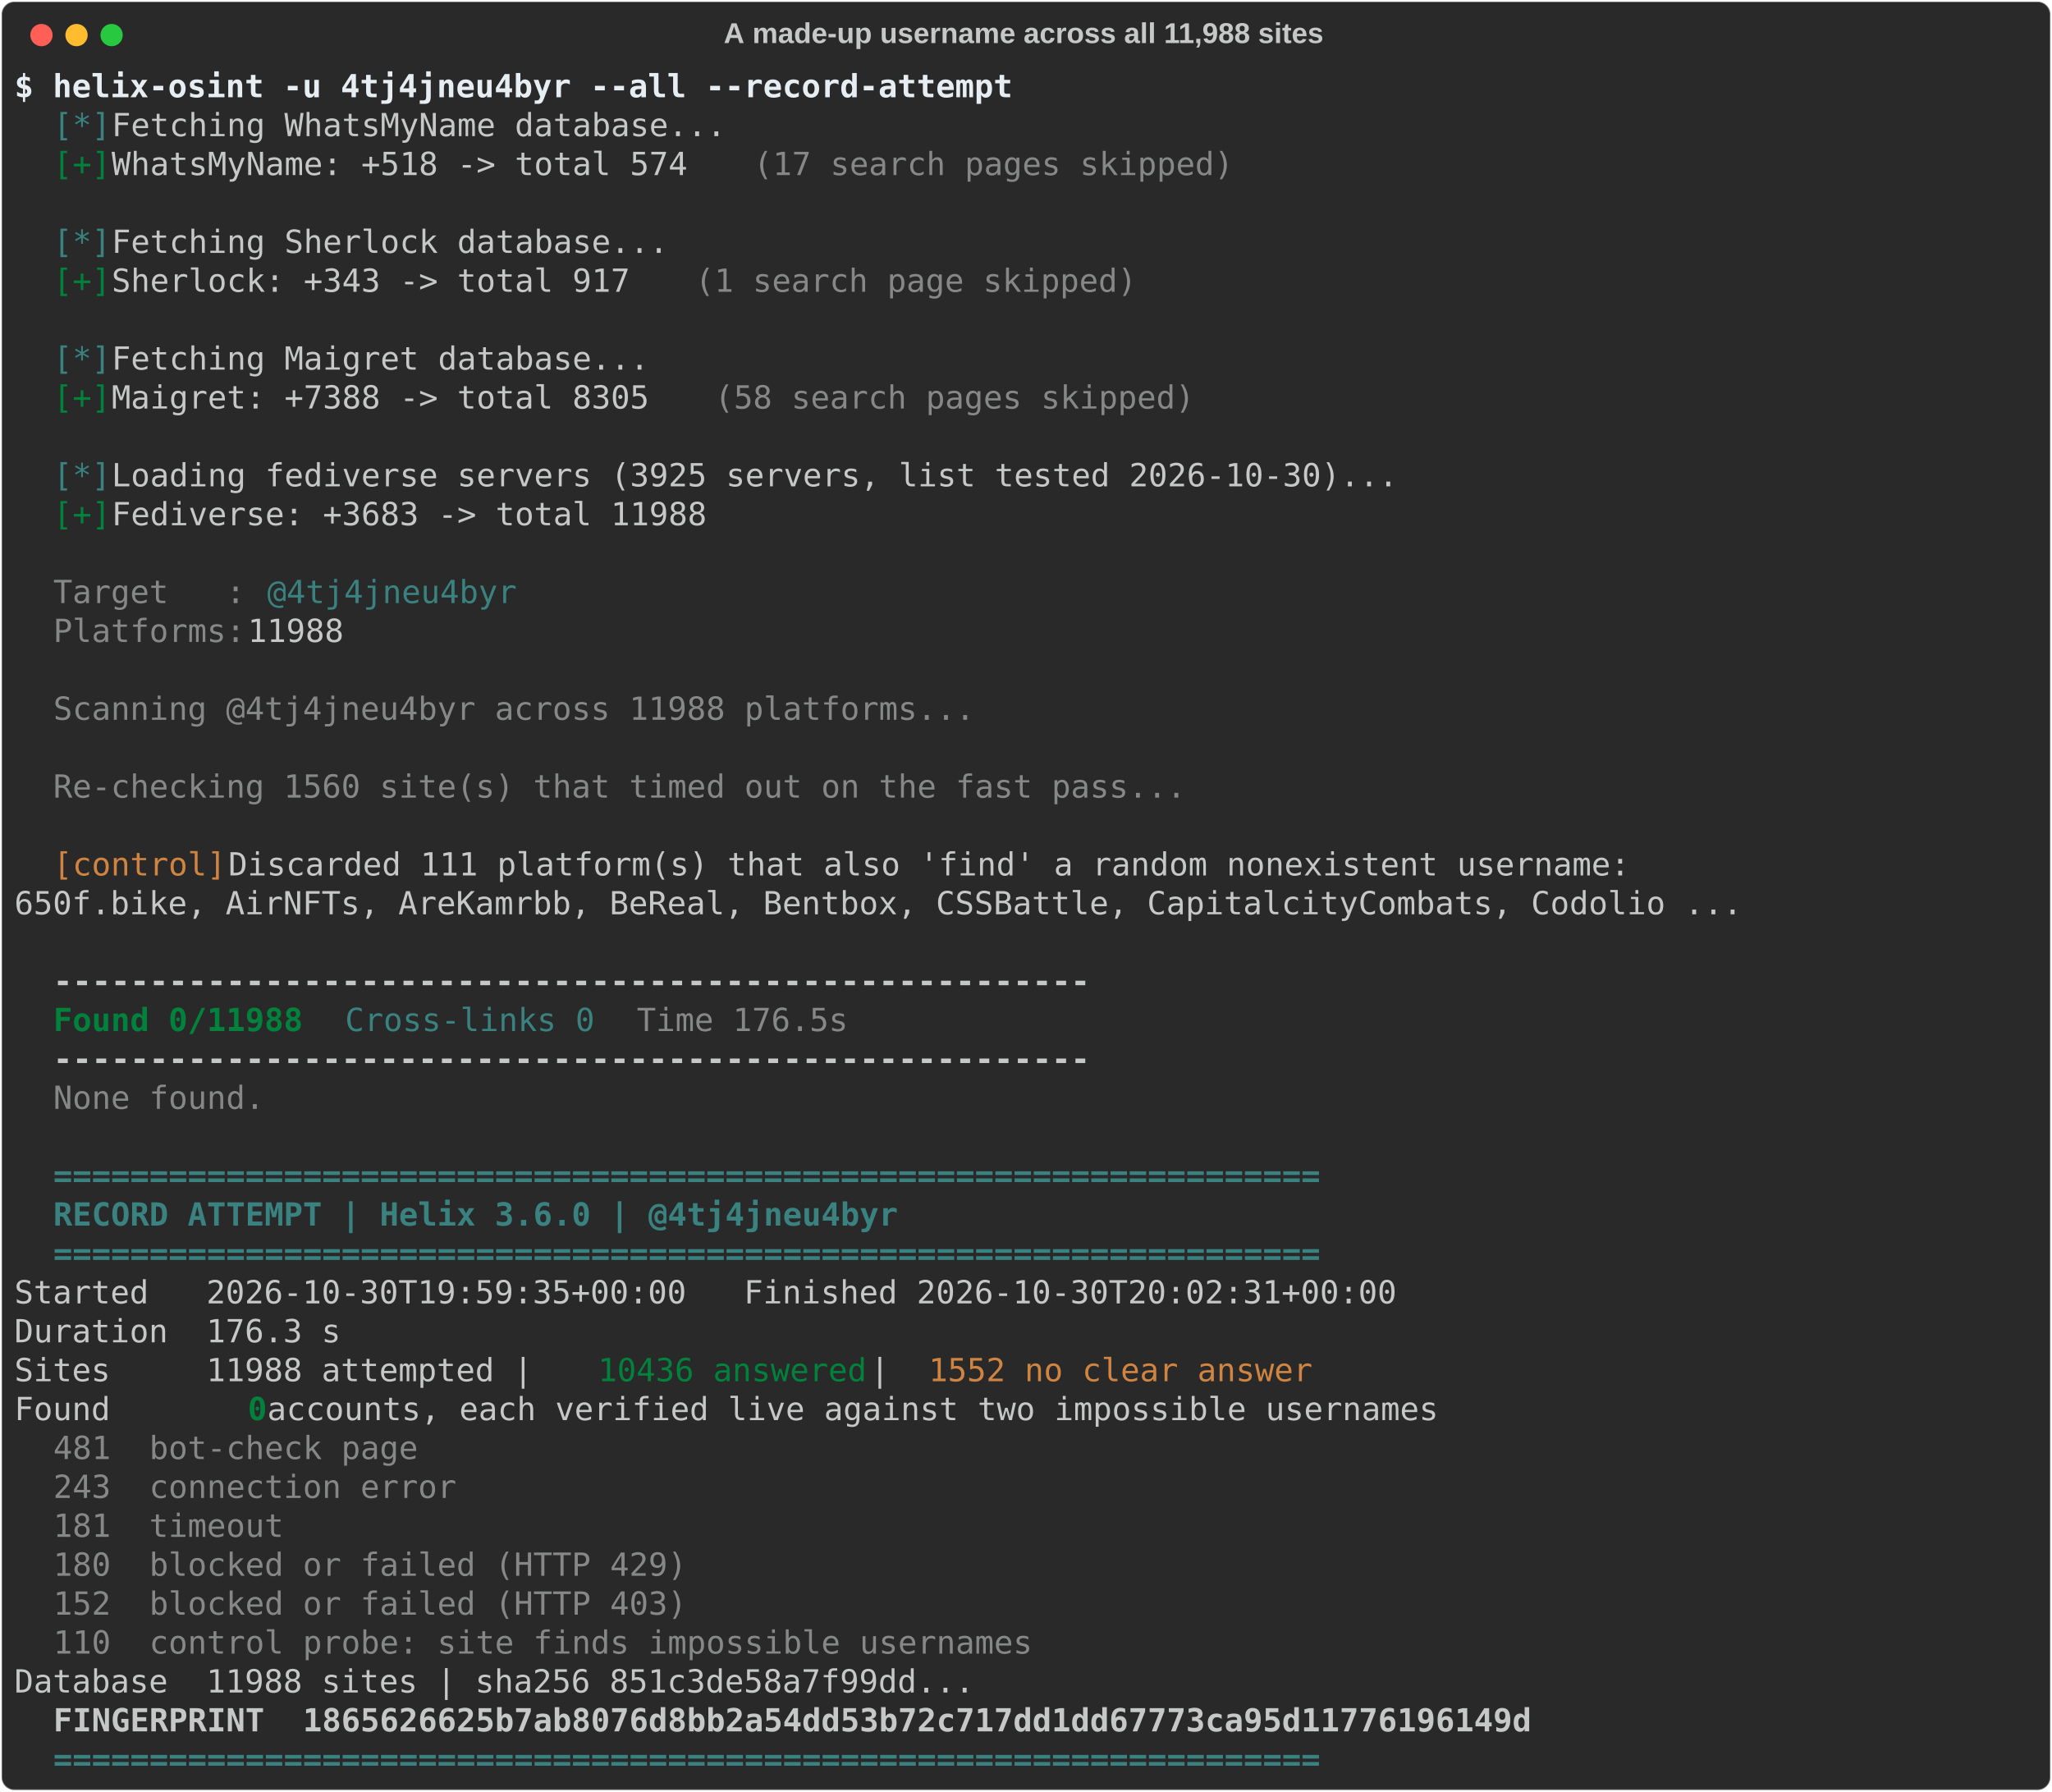
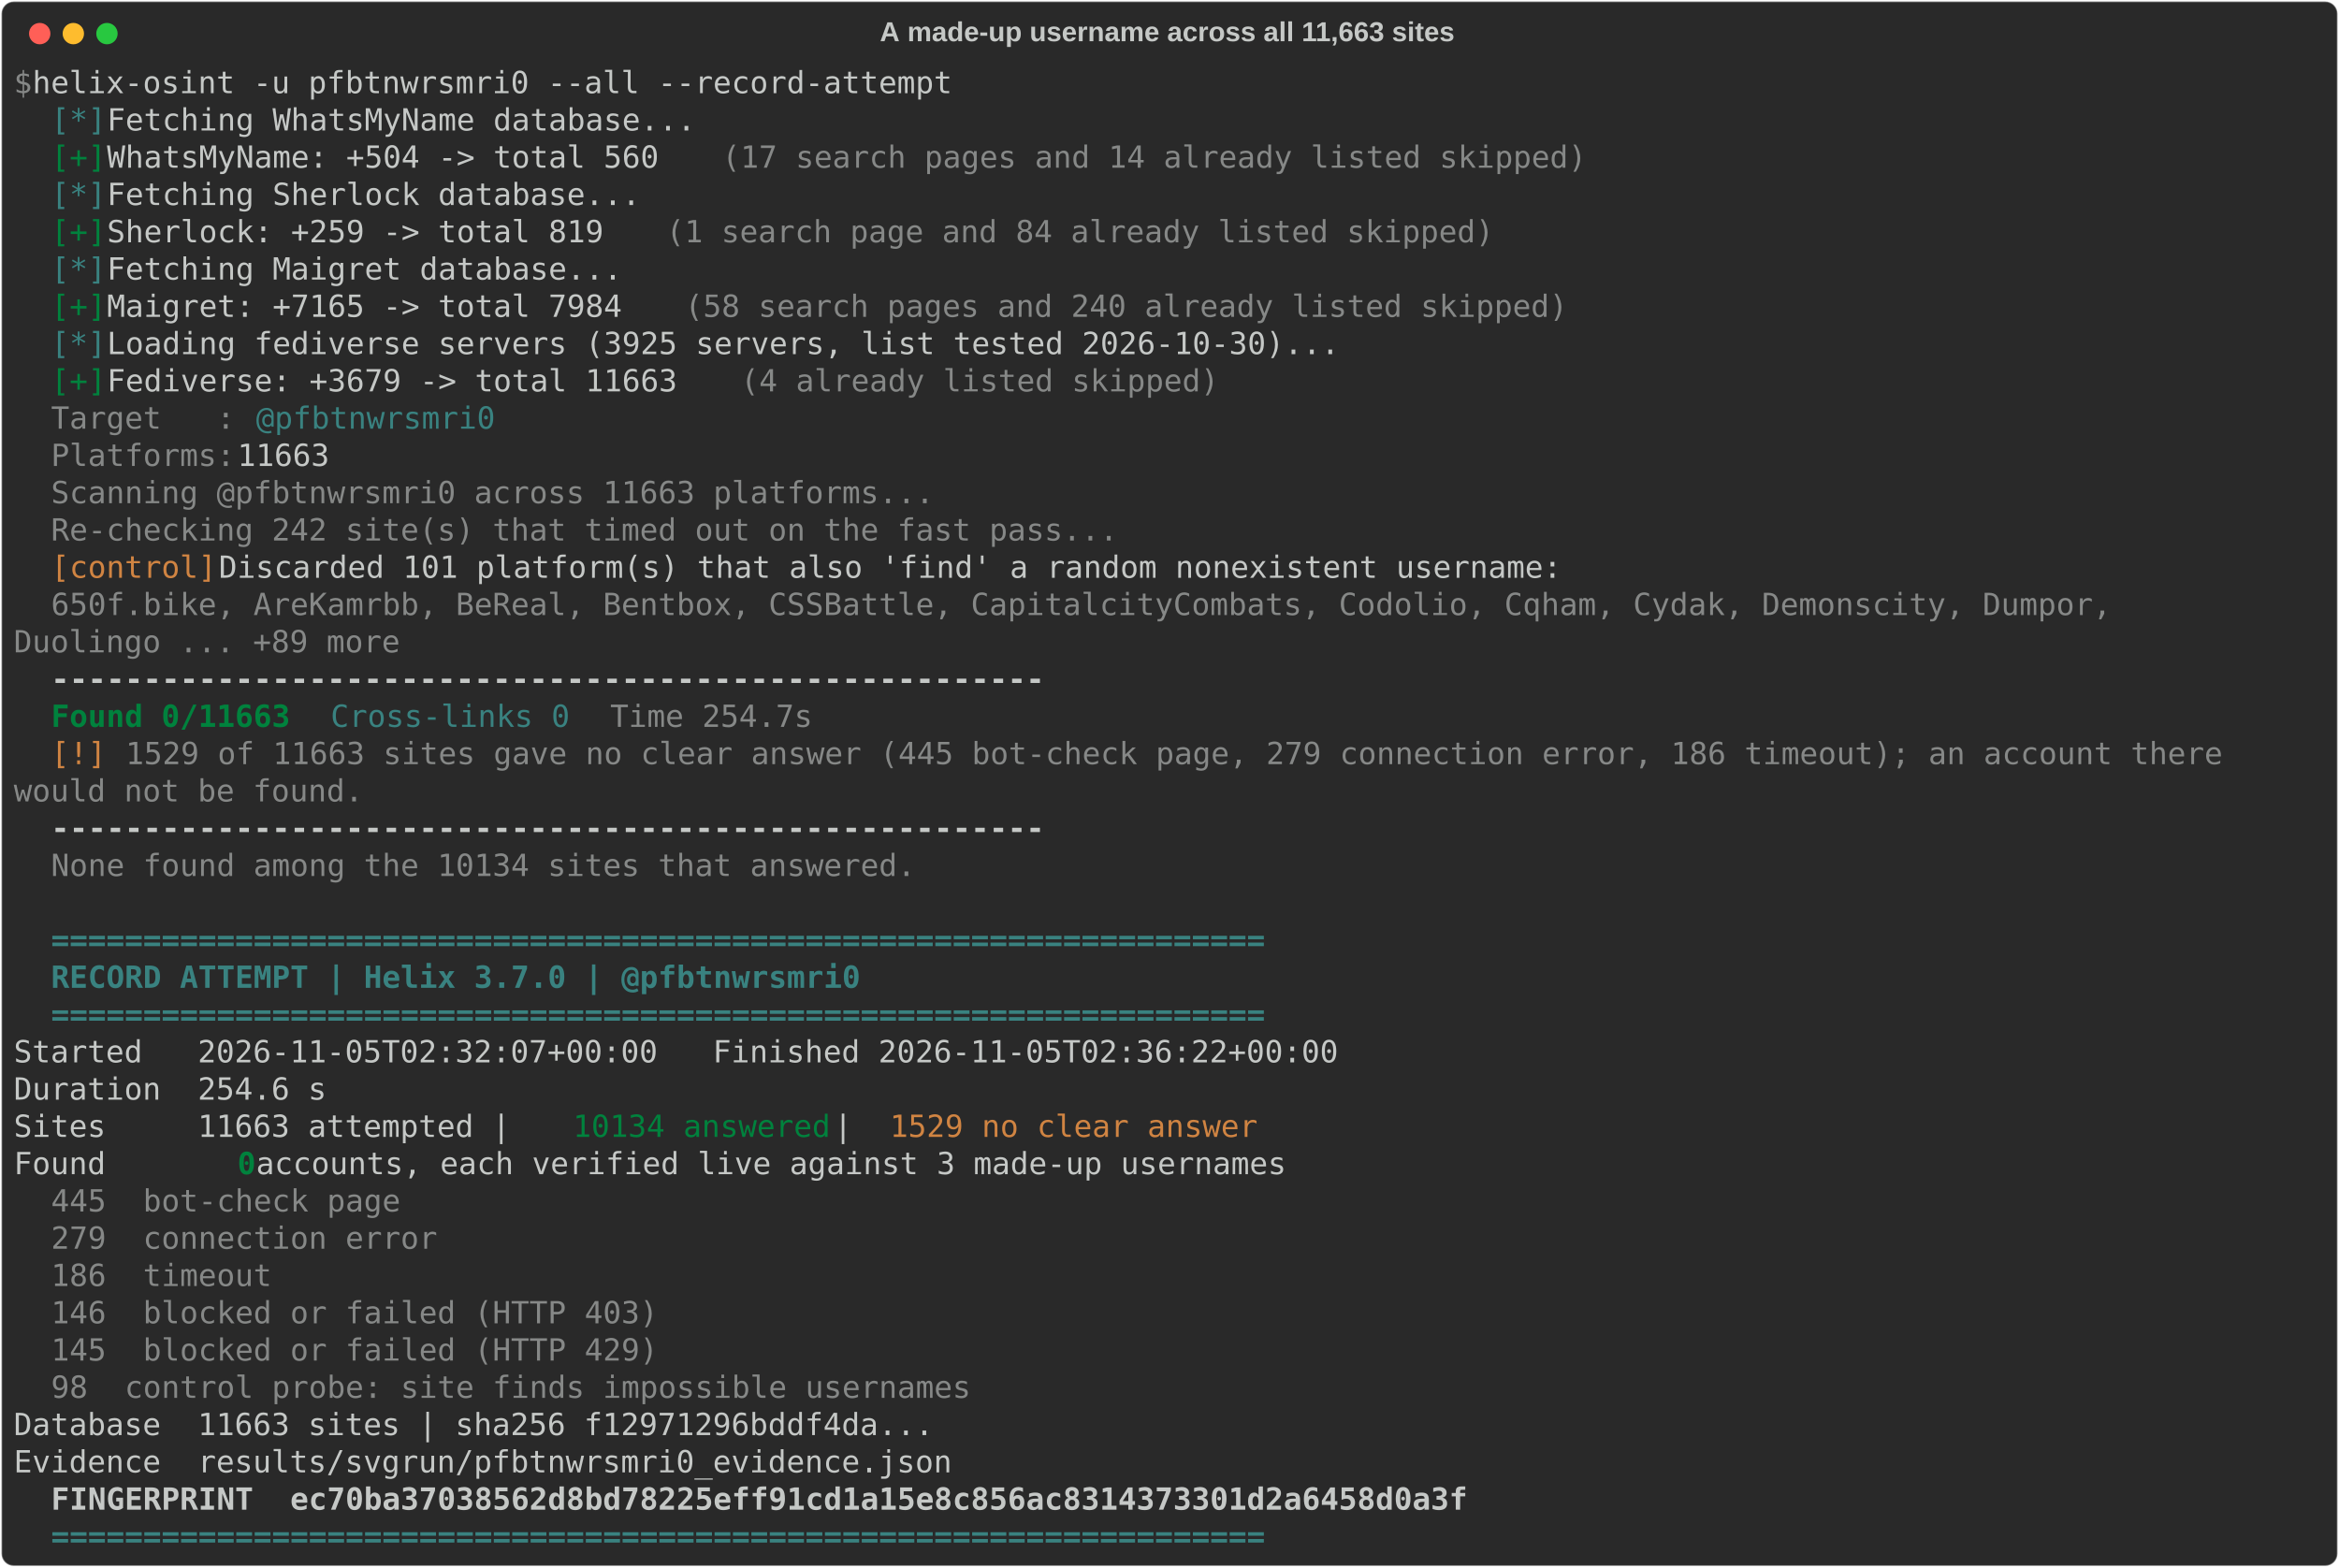
- <svg xmlns="http://www.w3.org/2000/svg" class="rich-terminal" viewBox="0 0 1287 1123.6">
+ <svg xmlns="http://www.w3.org/2000/svg" class="rich-terminal" viewBox="0 0 1531 1026.0">
  <style>

    @font-face {
        font-family: "Fira Code";
        src: local("FiraCode-Regular"),
                url("https://cdnjs.cloudflare.com/ajax/libs/firacode/6.2.0/woff2/FiraCode-Regular.woff2") format("woff2"),
                url("https://cdnjs.cloudflare.com/ajax/libs/firacode/6.2.0/woff/FiraCode-Regular.woff") format("woff");
        font-style: normal;
        font-weight: 400;
    }
    @font-face {
        font-family: "Fira Code";
        src: local("FiraCode-Bold"),
                url("https://cdnjs.cloudflare.com/ajax/libs/firacode/6.2.0/woff2/FiraCode-Bold.woff2") format("woff2"),
                url("https://cdnjs.cloudflare.com/ajax/libs/firacode/6.2.0/woff/FiraCode-Bold.woff") format("woff");
        font-style: bold;
        font-weight: 700;
    }

-     .terminal-402897961-matrix {
+     .terminal-1927957188-matrix {
        font-family: Fira Code, monospace;
        font-size: 20px;
        line-height: 24.4px;
        font-variant-east-asian: full-width;
    }

-     .terminal-402897961-title {
+     .terminal-1927957188-title {
        font-size: 18px;
        font-weight: bold;
        font-family: arial;
    }

-     .terminal-402897961-r1 { fill: #e6edf3;font-weight: bold }
- .terminal-402897961-r2 { fill: #c5c8c6 }
- .terminal-402897961-r3 { fill: #398280 }
- .terminal-402897961-r4 { fill: #00823d }
- .terminal-402897961-r5 { fill: #868887 }
- .terminal-402897961-r6 { fill: #d08442 }
- .terminal-402897961-r7 { fill: #c5c8c6;font-weight: bold }
- .terminal-402897961-r8 { fill: #00823d;font-weight: bold }
- .terminal-402897961-r9 { fill: #398280;font-weight: bold }
+     .terminal-1927957188-r1 { fill: #868887 }
+ .terminal-1927957188-r2 { fill: #c5c8c6 }
+ .terminal-1927957188-r3 { fill: #398280 }
+ .terminal-1927957188-r4 { fill: #00823d }
+ .terminal-1927957188-r5 { fill: #d08442 }
+ .terminal-1927957188-r6 { fill: #c5c8c6;font-weight: bold }
+ .terminal-1927957188-r7 { fill: #00823d;font-weight: bold }
+ .terminal-1927957188-r8 { fill: #398280;font-weight: bold }
    </style>
  <defs>
-     <clipPath id="terminal-402897961-clip-terminal">
-       <rect x="0" y="0" width="1267.8" height="1072.6" />
-     </clipPath>
-     <clipPath id="terminal-402897961-line-0">
-       <rect x="0" y="1.5" width="1268.8" height="24.65" />
-     </clipPath>
-     <clipPath id="terminal-402897961-line-1">
-       <rect x="0" y="25.9" width="1268.8" height="24.65" />
-     </clipPath>
-     <clipPath id="terminal-402897961-line-2">
-       <rect x="0" y="50.3" width="1268.8" height="24.65" />
-     </clipPath>
-     <clipPath id="terminal-402897961-line-3">
-       <rect x="0" y="74.7" width="1268.8" height="24.65" />
-     </clipPath>
-     <clipPath id="terminal-402897961-line-4">
-       <rect x="0" y="99.1" width="1268.8" height="24.65" />
-     </clipPath>
-     <clipPath id="terminal-402897961-line-5">
-       <rect x="0" y="123.5" width="1268.8" height="24.65" />
-     </clipPath>
-     <clipPath id="terminal-402897961-line-6">
-       <rect x="0" y="147.9" width="1268.8" height="24.65" />
-     </clipPath>
-     <clipPath id="terminal-402897961-line-7">
-       <rect x="0" y="172.3" width="1268.8" height="24.65" />
-     </clipPath>
-     <clipPath id="terminal-402897961-line-8">
-       <rect x="0" y="196.7" width="1268.8" height="24.65" />
-     </clipPath>
-     <clipPath id="terminal-402897961-line-9">
-       <rect x="0" y="221.1" width="1268.8" height="24.65" />
-     </clipPath>
-     <clipPath id="terminal-402897961-line-10">
-       <rect x="0" y="245.5" width="1268.8" height="24.65" />
-     </clipPath>
-     <clipPath id="terminal-402897961-line-11">
-       <rect x="0" y="269.9" width="1268.8" height="24.65" />
-     </clipPath>
-     <clipPath id="terminal-402897961-line-12">
-       <rect x="0" y="294.3" width="1268.8" height="24.65" />
-     </clipPath>
-     <clipPath id="terminal-402897961-line-13">
-       <rect x="0" y="318.7" width="1268.8" height="24.65" />
-     </clipPath>
-     <clipPath id="terminal-402897961-line-14">
-       <rect x="0" y="343.1" width="1268.8" height="24.65" />
-     </clipPath>
-     <clipPath id="terminal-402897961-line-15">
-       <rect x="0" y="367.5" width="1268.8" height="24.65" />
-     </clipPath>
-     <clipPath id="terminal-402897961-line-16">
-       <rect x="0" y="391.9" width="1268.8" height="24.65" />
-     </clipPath>
-     <clipPath id="terminal-402897961-line-17">
-       <rect x="0" y="416.3" width="1268.8" height="24.65" />
-     </clipPath>
-     <clipPath id="terminal-402897961-line-18">
-       <rect x="0" y="440.7" width="1268.8" height="24.65" />
-     </clipPath>
-     <clipPath id="terminal-402897961-line-19">
-       <rect x="0" y="465.1" width="1268.8" height="24.65" />
-     </clipPath>
-     <clipPath id="terminal-402897961-line-20">
-       <rect x="0" y="489.5" width="1268.8" height="24.65" />
-     </clipPath>
-     <clipPath id="terminal-402897961-line-21">
-       <rect x="0" y="513.9" width="1268.8" height="24.65" />
-     </clipPath>
-     <clipPath id="terminal-402897961-line-22">
-       <rect x="0" y="538.3" width="1268.8" height="24.65" />
-     </clipPath>
-     <clipPath id="terminal-402897961-line-23">
-       <rect x="0" y="562.7" width="1268.8" height="24.65" />
-     </clipPath>
-     <clipPath id="terminal-402897961-line-24">
-       <rect x="0" y="587.1" width="1268.8" height="24.65" />
-     </clipPath>
-     <clipPath id="terminal-402897961-line-25">
-       <rect x="0" y="611.5" width="1268.8" height="24.65" />
-     </clipPath>
-     <clipPath id="terminal-402897961-line-26">
-       <rect x="0" y="635.9" width="1268.8" height="24.65" />
-     </clipPath>
-     <clipPath id="terminal-402897961-line-27">
-       <rect x="0" y="660.3" width="1268.8" height="24.65" />
-     </clipPath>
-     <clipPath id="terminal-402897961-line-28">
-       <rect x="0" y="684.7" width="1268.8" height="24.65" />
-     </clipPath>
-     <clipPath id="terminal-402897961-line-29">
-       <rect x="0" y="709.1" width="1268.8" height="24.65" />
-     </clipPath>
-     <clipPath id="terminal-402897961-line-30">
-       <rect x="0" y="733.5" width="1268.8" height="24.65" />
-     </clipPath>
-     <clipPath id="terminal-402897961-line-31">
-       <rect x="0" y="757.9" width="1268.8" height="24.65" />
-     </clipPath>
-     <clipPath id="terminal-402897961-line-32">
-       <rect x="0" y="782.3" width="1268.8" height="24.65" />
-     </clipPath>
-     <clipPath id="terminal-402897961-line-33">
-       <rect x="0" y="806.7" width="1268.8" height="24.65" />
-     </clipPath>
-     <clipPath id="terminal-402897961-line-34">
-       <rect x="0" y="831.1" width="1268.8" height="24.65" />
-     </clipPath>
-     <clipPath id="terminal-402897961-line-35">
-       <rect x="0" y="855.5" width="1268.8" height="24.65" />
-     </clipPath>
-     <clipPath id="terminal-402897961-line-36">
-       <rect x="0" y="879.9" width="1268.8" height="24.65" />
-     </clipPath>
-     <clipPath id="terminal-402897961-line-37">
-       <rect x="0" y="904.3" width="1268.8" height="24.65" />
-     </clipPath>
-     <clipPath id="terminal-402897961-line-38">
-       <rect x="0" y="928.7" width="1268.8" height="24.65" />
-     </clipPath>
-     <clipPath id="terminal-402897961-line-39">
-       <rect x="0" y="953.1" width="1268.8" height="24.65" />
-     </clipPath>
-     <clipPath id="terminal-402897961-line-40">
-       <rect x="0" y="977.5" width="1268.8" height="24.65" />
-     </clipPath>
-     <clipPath id="terminal-402897961-line-41">
-       <rect x="0" y="1001.9" width="1268.8" height="24.65" />
-     </clipPath>
-     <clipPath id="terminal-402897961-line-42">
-       <rect x="0" y="1026.3" width="1268.8" height="24.65" />
+     <clipPath id="terminal-1927957188-clip-terminal">
+       <rect x="0" y="0" width="1511.8" height="975.0" />
+     </clipPath>
+     <clipPath id="terminal-1927957188-line-0">
+       <rect x="0" y="1.5" width="1512.8" height="24.65" />
+     </clipPath>
+     <clipPath id="terminal-1927957188-line-1">
+       <rect x="0" y="25.9" width="1512.8" height="24.65" />
+     </clipPath>
+     <clipPath id="terminal-1927957188-line-2">
+       <rect x="0" y="50.3" width="1512.8" height="24.65" />
+     </clipPath>
+     <clipPath id="terminal-1927957188-line-3">
+       <rect x="0" y="74.7" width="1512.8" height="24.65" />
+     </clipPath>
+     <clipPath id="terminal-1927957188-line-4">
+       <rect x="0" y="99.1" width="1512.8" height="24.65" />
+     </clipPath>
+     <clipPath id="terminal-1927957188-line-5">
+       <rect x="0" y="123.5" width="1512.8" height="24.65" />
+     </clipPath>
+     <clipPath id="terminal-1927957188-line-6">
+       <rect x="0" y="147.9" width="1512.8" height="24.65" />
+     </clipPath>
+     <clipPath id="terminal-1927957188-line-7">
+       <rect x="0" y="172.3" width="1512.8" height="24.65" />
+     </clipPath>
+     <clipPath id="terminal-1927957188-line-8">
+       <rect x="0" y="196.7" width="1512.8" height="24.65" />
+     </clipPath>
+     <clipPath id="terminal-1927957188-line-9">
+       <rect x="0" y="221.1" width="1512.8" height="24.65" />
+     </clipPath>
+     <clipPath id="terminal-1927957188-line-10">
+       <rect x="0" y="245.5" width="1512.8" height="24.65" />
+     </clipPath>
+     <clipPath id="terminal-1927957188-line-11">
+       <rect x="0" y="269.9" width="1512.8" height="24.65" />
+     </clipPath>
+     <clipPath id="terminal-1927957188-line-12">
+       <rect x="0" y="294.3" width="1512.8" height="24.65" />
+     </clipPath>
+     <clipPath id="terminal-1927957188-line-13">
+       <rect x="0" y="318.7" width="1512.8" height="24.65" />
+     </clipPath>
+     <clipPath id="terminal-1927957188-line-14">
+       <rect x="0" y="343.1" width="1512.8" height="24.65" />
+     </clipPath>
+     <clipPath id="terminal-1927957188-line-15">
+       <rect x="0" y="367.5" width="1512.8" height="24.65" />
+     </clipPath>
+     <clipPath id="terminal-1927957188-line-16">
+       <rect x="0" y="391.9" width="1512.8" height="24.65" />
+     </clipPath>
+     <clipPath id="terminal-1927957188-line-17">
+       <rect x="0" y="416.3" width="1512.8" height="24.65" />
+     </clipPath>
+     <clipPath id="terminal-1927957188-line-18">
+       <rect x="0" y="440.7" width="1512.8" height="24.65" />
+     </clipPath>
+     <clipPath id="terminal-1927957188-line-19">
+       <rect x="0" y="465.1" width="1512.8" height="24.65" />
+     </clipPath>
+     <clipPath id="terminal-1927957188-line-20">
+       <rect x="0" y="489.5" width="1512.8" height="24.65" />
+     </clipPath>
+     <clipPath id="terminal-1927957188-line-21">
+       <rect x="0" y="513.9" width="1512.8" height="24.65" />
+     </clipPath>
+     <clipPath id="terminal-1927957188-line-22">
+       <rect x="0" y="538.3" width="1512.8" height="24.65" />
+     </clipPath>
+     <clipPath id="terminal-1927957188-line-23">
+       <rect x="0" y="562.7" width="1512.8" height="24.65" />
+     </clipPath>
+     <clipPath id="terminal-1927957188-line-24">
+       <rect x="0" y="587.1" width="1512.8" height="24.65" />
+     </clipPath>
+     <clipPath id="terminal-1927957188-line-25">
+       <rect x="0" y="611.5" width="1512.8" height="24.65" />
+     </clipPath>
+     <clipPath id="terminal-1927957188-line-26">
+       <rect x="0" y="635.9" width="1512.8" height="24.65" />
+     </clipPath>
+     <clipPath id="terminal-1927957188-line-27">
+       <rect x="0" y="660.3" width="1512.8" height="24.65" />
+     </clipPath>
+     <clipPath id="terminal-1927957188-line-28">
+       <rect x="0" y="684.7" width="1512.8" height="24.65" />
+     </clipPath>
+     <clipPath id="terminal-1927957188-line-29">
+       <rect x="0" y="709.1" width="1512.8" height="24.65" />
+     </clipPath>
+     <clipPath id="terminal-1927957188-line-30">
+       <rect x="0" y="733.5" width="1512.8" height="24.65" />
+     </clipPath>
+     <clipPath id="terminal-1927957188-line-31">
+       <rect x="0" y="757.9" width="1512.8" height="24.65" />
+     </clipPath>
+     <clipPath id="terminal-1927957188-line-32">
+       <rect x="0" y="782.3" width="1512.8" height="24.65" />
+     </clipPath>
+     <clipPath id="terminal-1927957188-line-33">
+       <rect x="0" y="806.7" width="1512.8" height="24.65" />
+     </clipPath>
+     <clipPath id="terminal-1927957188-line-34">
+       <rect x="0" y="831.1" width="1512.8" height="24.65" />
+     </clipPath>
+     <clipPath id="terminal-1927957188-line-35">
+       <rect x="0" y="855.5" width="1512.8" height="24.65" />
+     </clipPath>
+     <clipPath id="terminal-1927957188-line-36">
+       <rect x="0" y="879.9" width="1512.8" height="24.65" />
+     </clipPath>
+     <clipPath id="terminal-1927957188-line-37">
+       <rect x="0" y="904.3" width="1512.8" height="24.65" />
+     </clipPath>
+     <clipPath id="terminal-1927957188-line-38">
+       <rect x="0" y="928.7" width="1512.8" height="24.65" />
    </clipPath>
  </defs>
-   <rect fill="#292929" stroke="rgba(255,255,255,0.35)" stroke-width="1" x="1" y="1" width="1285" height="1121.6" rx="8" />
-   <text class="terminal-402897961-title" fill="#c5c8c6" text-anchor="middle" x="642" y="27">A made-up username across all 11,988 sites</text>
+   <rect fill="#292929" stroke="rgba(255,255,255,0.35)" stroke-width="1" x="1" y="1" width="1529" height="1024" rx="8" />
+   <text class="terminal-1927957188-title" fill="#c5c8c6" text-anchor="middle" x="764" y="27">A made-up username across all 11,663 sites</text>
  <g transform="translate(26,22)">
    <circle cx="0" cy="0" r="7" fill="#ff5f57" />
    <circle cx="22" cy="0" r="7" fill="#febc2e" />
    <circle cx="44" cy="0" r="7" fill="#28c840" />
  </g>
-   <g transform="translate(9, 41)" clip-path="url(#terminal-402897961-clip-terminal)">
-     <g class="terminal-402897961-matrix">
-       <text class="terminal-402897961-r1" x="0" y="20" textLength="634.4" clip-path="url(#terminal-402897961-line-0)">$ helix-osint -u 4tj4jneu4byr --all --record-attempt</text>
-       <text class="terminal-402897961-r2" x="1268.8" y="20" textLength="12.2" clip-path="url(#terminal-402897961-line-0)">
- </text>
-       <text class="terminal-402897961-r3" x="24.4" y="44.4" textLength="36.6" clip-path="url(#terminal-402897961-line-1)">[*]</text>
-       <text class="terminal-402897961-r2" x="61" y="44.4" textLength="402.6" clip-path="url(#terminal-402897961-line-1)"> Fetching WhatsMyName database...</text>
-       <text class="terminal-402897961-r2" x="1268.8" y="44.4" textLength="12.2" clip-path="url(#terminal-402897961-line-1)">
- </text>
-       <text class="terminal-402897961-r4" x="24.4" y="68.8" textLength="36.6" clip-path="url(#terminal-402897961-line-2)">[+]</text>
-       <text class="terminal-402897961-r2" x="61" y="68.8" textLength="402.6" clip-path="url(#terminal-402897961-line-2)"> WhatsMyName: +518 -&gt; total 574  </text>
-       <text class="terminal-402897961-r5" x="463.6" y="68.8" textLength="305" clip-path="url(#terminal-402897961-line-2)">(17 search pages skipped)</text>
-       <text class="terminal-402897961-r2" x="1268.8" y="68.8" textLength="12.2" clip-path="url(#terminal-402897961-line-2)">
- </text>
-       <text class="terminal-402897961-r2" x="1268.8" y="93.2" textLength="12.2" clip-path="url(#terminal-402897961-line-3)">
- </text>
-       <text class="terminal-402897961-r3" x="24.4" y="117.6" textLength="36.6" clip-path="url(#terminal-402897961-line-4)">[*]</text>
-       <text class="terminal-402897961-r2" x="61" y="117.6" textLength="366" clip-path="url(#terminal-402897961-line-4)"> Fetching Sherlock database...</text>
-       <text class="terminal-402897961-r2" x="1268.8" y="117.6" textLength="12.2" clip-path="url(#terminal-402897961-line-4)">
- </text>
-       <text class="terminal-402897961-r4" x="24.4" y="142" textLength="36.6" clip-path="url(#terminal-402897961-line-5)">[+]</text>
-       <text class="terminal-402897961-r2" x="61" y="142" textLength="366" clip-path="url(#terminal-402897961-line-5)"> Sherlock: +343 -&gt; total 917  </text>
-       <text class="terminal-402897961-r5" x="427" y="142" textLength="280.6" clip-path="url(#terminal-402897961-line-5)">(1 search page skipped)</text>
-       <text class="terminal-402897961-r2" x="1268.8" y="142" textLength="12.2" clip-path="url(#terminal-402897961-line-5)">
- </text>
-       <text class="terminal-402897961-r2" x="1268.8" y="166.4" textLength="12.2" clip-path="url(#terminal-402897961-line-6)">
- </text>
-       <text class="terminal-402897961-r3" x="24.4" y="190.8" textLength="36.6" clip-path="url(#terminal-402897961-line-7)">[*]</text>
-       <text class="terminal-402897961-r2" x="61" y="190.8" textLength="353.8" clip-path="url(#terminal-402897961-line-7)"> Fetching Maigret database...</text>
-       <text class="terminal-402897961-r2" x="1268.8" y="190.8" textLength="12.2" clip-path="url(#terminal-402897961-line-7)">
- </text>
-       <text class="terminal-402897961-r4" x="24.4" y="215.2" textLength="36.6" clip-path="url(#terminal-402897961-line-8)">[+]</text>
-       <text class="terminal-402897961-r2" x="61" y="215.2" textLength="378.2" clip-path="url(#terminal-402897961-line-8)"> Maigret: +7388 -&gt; total 8305  </text>
-       <text class="terminal-402897961-r5" x="439.2" y="215.2" textLength="305" clip-path="url(#terminal-402897961-line-8)">(58 search pages skipped)</text>
-       <text class="terminal-402897961-r2" x="1268.8" y="215.2" textLength="12.2" clip-path="url(#terminal-402897961-line-8)">
- </text>
-       <text class="terminal-402897961-r2" x="1268.8" y="239.6" textLength="12.2" clip-path="url(#terminal-402897961-line-9)">
- </text>
-       <text class="terminal-402897961-r3" x="24.4" y="264" textLength="36.6" clip-path="url(#terminal-402897961-line-10)">[*]</text>
-       <text class="terminal-402897961-r2" x="61" y="264" textLength="829.6" clip-path="url(#terminal-402897961-line-10)"> Loading fediverse servers (3925 servers, list tested 2026-10-30)...</text>
-       <text class="terminal-402897961-r2" x="1268.8" y="264" textLength="12.2" clip-path="url(#terminal-402897961-line-10)">
- </text>
-       <text class="terminal-402897961-r4" x="24.4" y="288.4" textLength="36.6" clip-path="url(#terminal-402897961-line-11)">[+]</text>
-       <text class="terminal-402897961-r2" x="61" y="288.4" textLength="390.4" clip-path="url(#terminal-402897961-line-11)"> Fediverse: +3683 -&gt; total 11988</text>
-       <text class="terminal-402897961-r2" x="1268.8" y="288.4" textLength="12.2" clip-path="url(#terminal-402897961-line-11)">
- </text>
-       <text class="terminal-402897961-r2" x="1268.8" y="312.8" textLength="12.2" clip-path="url(#terminal-402897961-line-12)">
- </text>
-       <text class="terminal-402897961-r5" x="24.4" y="337.2" textLength="122" clip-path="url(#terminal-402897961-line-13)">Target   :</text>
-       <text class="terminal-402897961-r3" x="158.6" y="337.2" textLength="158.6" clip-path="url(#terminal-402897961-line-13)">@4tj4jneu4byr</text>
-       <text class="terminal-402897961-r2" x="1268.8" y="337.2" textLength="12.2" clip-path="url(#terminal-402897961-line-13)">
- </text>
-       <text class="terminal-402897961-r5" x="24.4" y="361.6" textLength="122" clip-path="url(#terminal-402897961-line-14)">Platforms:</text>
-       <text class="terminal-402897961-r2" x="146.4" y="361.6" textLength="73.2" clip-path="url(#terminal-402897961-line-14)"> 11988</text>
-       <text class="terminal-402897961-r2" x="1268.8" y="361.6" textLength="12.2" clip-path="url(#terminal-402897961-line-14)">
- </text>
-       <text class="terminal-402897961-r2" x="1268.8" y="386" textLength="12.2" clip-path="url(#terminal-402897961-line-15)">
- </text>
-       <text class="terminal-402897961-r5" x="24.4" y="410.4" textLength="585.6" clip-path="url(#terminal-402897961-line-16)">Scanning @4tj4jneu4byr across 11988 platforms...</text>
-       <text class="terminal-402897961-r2" x="1268.8" y="410.4" textLength="12.2" clip-path="url(#terminal-402897961-line-16)">
- </text>
-       <text class="terminal-402897961-r2" x="1268.8" y="434.8" textLength="12.2" clip-path="url(#terminal-402897961-line-17)">
- </text>
-       <text class="terminal-402897961-r5" x="24.4" y="459.2" textLength="719.8" clip-path="url(#terminal-402897961-line-18)">Re-checking 1560 site(s) that timed out on the fast pass...</text>
-       <text class="terminal-402897961-r2" x="1268.8" y="459.2" textLength="12.2" clip-path="url(#terminal-402897961-line-18)">
- </text>
-       <text class="terminal-402897961-r2" x="1268.8" y="483.6" textLength="12.2" clip-path="url(#terminal-402897961-line-19)">
- </text>
-       <text class="terminal-402897961-r6" x="24.4" y="508" textLength="109.8" clip-path="url(#terminal-402897961-line-20)">[control]</text>
-       <text class="terminal-402897961-r2" x="134.2" y="508" textLength="902.8" clip-path="url(#terminal-402897961-line-20)"> Discarded 111 platform(s) that also 'find' a random nonexistent username:</text>
-       <text class="terminal-402897961-r2" x="1268.8" y="508" textLength="12.2" clip-path="url(#terminal-402897961-line-20)">
- </text>
-       <text class="terminal-402897961-r2" x="0" y="532.4" textLength="1146.8" clip-path="url(#terminal-402897961-line-21)">    650f.bike, AirNFTs, AreKamrbb, BeReal, Bentbox, CSSBattle, CapitalcityCombats, Codolio ...</text>
-       <text class="terminal-402897961-r2" x="1268.8" y="532.4" textLength="12.2" clip-path="url(#terminal-402897961-line-21)">
- </text>
-       <text class="terminal-402897961-r2" x="1268.8" y="556.8" textLength="12.2" clip-path="url(#terminal-402897961-line-22)">
- </text>
-       <text class="terminal-402897961-r7" x="24.4" y="581.2" textLength="658.8" clip-path="url(#terminal-402897961-line-23)">------------------------------------------------------</text>
-       <text class="terminal-402897961-r2" x="1268.8" y="581.2" textLength="12.2" clip-path="url(#terminal-402897961-line-23)">
- </text>
-       <text class="terminal-402897961-r8" x="24.4" y="605.6" textLength="158.6" clip-path="url(#terminal-402897961-line-24)">Found 0/11988</text>
-       <text class="terminal-402897961-r3" x="207.4" y="605.6" textLength="158.6" clip-path="url(#terminal-402897961-line-24)">Cross-links 0</text>
-       <text class="terminal-402897961-r5" x="390.4" y="605.6" textLength="134.2" clip-path="url(#terminal-402897961-line-24)">Time 176.5s</text>
-       <text class="terminal-402897961-r2" x="1268.8" y="605.6" textLength="12.2" clip-path="url(#terminal-402897961-line-24)">
- </text>
-       <text class="terminal-402897961-r7" x="24.4" y="630" textLength="658.8" clip-path="url(#terminal-402897961-line-25)">------------------------------------------------------</text>
-       <text class="terminal-402897961-r2" x="1268.8" y="630" textLength="12.2" clip-path="url(#terminal-402897961-line-25)">
- </text>
-       <text class="terminal-402897961-r5" x="24.4" y="654.4" textLength="134.2" clip-path="url(#terminal-402897961-line-26)">None found.</text>
-       <text class="terminal-402897961-r2" x="1268.8" y="654.4" textLength="12.2" clip-path="url(#terminal-402897961-line-26)">
- </text>
-       <text class="terminal-402897961-r2" x="1268.8" y="678.8" textLength="12.2" clip-path="url(#terminal-402897961-line-27)">
- </text>
-       <text class="terminal-402897961-r9" x="24.4" y="703.2" textLength="805.2" clip-path="url(#terminal-402897961-line-28)">==================================================================</text>
-       <text class="terminal-402897961-r2" x="1268.8" y="703.2" textLength="12.2" clip-path="url(#terminal-402897961-line-28)">
- </text>
-       <text class="terminal-402897961-r9" x="24.4" y="727.6" textLength="561.2" clip-path="url(#terminal-402897961-line-29)">  RECORD ATTEMPT | Helix 3.6.0 | @4tj4jneu4byr</text>
-       <text class="terminal-402897961-r2" x="1268.8" y="727.6" textLength="12.2" clip-path="url(#terminal-402897961-line-29)">
- </text>
-       <text class="terminal-402897961-r9" x="24.4" y="752" textLength="805.2" clip-path="url(#terminal-402897961-line-30)">==================================================================</text>
-       <text class="terminal-402897961-r2" x="1268.8" y="752" textLength="12.2" clip-path="url(#terminal-402897961-line-30)">
- </text>
-       <text class="terminal-402897961-r2" x="0" y="776.4" textLength="902.8" clip-path="url(#terminal-402897961-line-31)">  Started   2026-10-30T19:59:35+00:00   Finished 2026-10-30T20:02:31+00:00</text>
-       <text class="terminal-402897961-r2" x="1268.8" y="776.4" textLength="12.2" clip-path="url(#terminal-402897961-line-31)">
- </text>
-       <text class="terminal-402897961-r2" x="0" y="800.8" textLength="231.8" clip-path="url(#terminal-402897961-line-32)">  Duration  176.3 s</text>
-       <text class="terminal-402897961-r2" x="1268.8" y="800.8" textLength="12.2" clip-path="url(#terminal-402897961-line-32)">
- </text>
-       <text class="terminal-402897961-r2" x="0" y="825.2" textLength="366" clip-path="url(#terminal-402897961-line-33)">  Sites     11988 attempted | </text>
-       <text class="terminal-402897961-r4" x="366" y="825.2" textLength="170.8" clip-path="url(#terminal-402897961-line-33)">10436 answered</text>
-       <text class="terminal-402897961-r2" x="536.8" y="825.2" textLength="36.6" clip-path="url(#terminal-402897961-line-33)"> | </text>
-       <text class="terminal-402897961-r6" x="573.4" y="825.2" textLength="244" clip-path="url(#terminal-402897961-line-33)">1552 no clear answer</text>
-       <text class="terminal-402897961-r2" x="1268.8" y="825.2" textLength="12.2" clip-path="url(#terminal-402897961-line-33)">
- </text>
-       <text class="terminal-402897961-r2" x="0" y="849.6" textLength="146.4" clip-path="url(#terminal-402897961-line-34)">  Found     </text>
-       <text class="terminal-402897961-r8" x="146.4" y="849.6" textLength="12.2" clip-path="url(#terminal-402897961-line-34)">0</text>
-       <text class="terminal-402897961-r2" x="158.6" y="849.6" textLength="756.4" clip-path="url(#terminal-402897961-line-34)"> accounts, each verified live against two impossible usernames</text>
-       <text class="terminal-402897961-r2" x="1268.8" y="849.6" textLength="12.2" clip-path="url(#terminal-402897961-line-34)">
- </text>
-       <text class="terminal-402897961-r5" x="24.4" y="874" textLength="402.6" clip-path="url(#terminal-402897961-line-35)">              481  bot-check page</text>
-       <text class="terminal-402897961-r2" x="1268.8" y="874" textLength="12.2" clip-path="url(#terminal-402897961-line-35)">
- </text>
-       <text class="terminal-402897961-r5" x="24.4" y="898.4" textLength="427" clip-path="url(#terminal-402897961-line-36)">              243  connection error</text>
-       <text class="terminal-402897961-r2" x="1268.8" y="898.4" textLength="12.2" clip-path="url(#terminal-402897961-line-36)">
- </text>
-       <text class="terminal-402897961-r5" x="24.4" y="922.8" textLength="317.2" clip-path="url(#terminal-402897961-line-37)">              181  timeout</text>
-       <text class="terminal-402897961-r2" x="1268.8" y="922.8" textLength="12.2" clip-path="url(#terminal-402897961-line-37)">
- </text>
-       <text class="terminal-402897961-r5" x="24.4" y="947.2" textLength="573.4" clip-path="url(#terminal-402897961-line-38)">              180  blocked or failed (HTTP 429)</text>
-       <text class="terminal-402897961-r2" x="1268.8" y="947.2" textLength="12.2" clip-path="url(#terminal-402897961-line-38)">
- </text>
-       <text class="terminal-402897961-r5" x="24.4" y="971.6" textLength="573.4" clip-path="url(#terminal-402897961-line-39)">              152  blocked or failed (HTTP 403)</text>
-       <text class="terminal-402897961-r2" x="1268.8" y="971.6" textLength="12.2" clip-path="url(#terminal-402897961-line-39)">
- </text>
-       <text class="terminal-402897961-r5" x="24.4" y="996" textLength="793" clip-path="url(#terminal-402897961-line-40)">              110  control probe: site finds impossible usernames</text>
-       <text class="terminal-402897961-r2" x="1268.8" y="996" textLength="12.2" clip-path="url(#terminal-402897961-line-40)">
- </text>
-       <text class="terminal-402897961-r2" x="0" y="1020.4" textLength="634.4" clip-path="url(#terminal-402897961-line-41)">  Database  11988 sites | sha256 851c3de58a7f99dd...</text>
-       <text class="terminal-402897961-r2" x="1268.8" y="1020.4" textLength="12.2" clip-path="url(#terminal-402897961-line-41)">
- </text>
-       <text class="terminal-402897961-r7" x="24.4" y="1044.8" textLength="939.4" clip-path="url(#terminal-402897961-line-42)">FINGERPRINT  1865626625b7ab8076d8bb2a54dd53b72c717dd1dd67773ca95d11776196149d</text>
-       <text class="terminal-402897961-r2" x="1268.8" y="1044.8" textLength="12.2" clip-path="url(#terminal-402897961-line-42)">
- </text>
-       <text class="terminal-402897961-r9" x="24.4" y="1069.2" textLength="805.2" clip-path="url(#terminal-402897961-line-43)">==================================================================</text>
-       <text class="terminal-402897961-r2" x="1268.8" y="1069.2" textLength="12.2" clip-path="url(#terminal-402897961-line-43)">
+   <g transform="translate(9, 41)" clip-path="url(#terminal-1927957188-clip-terminal)">
+     <g class="terminal-1927957188-matrix">
+       <text class="terminal-1927957188-r1" x="0" y="20" textLength="12.2" clip-path="url(#terminal-1927957188-line-0)">$</text>
+       <text class="terminal-1927957188-r2" x="12.2" y="20" textLength="622.2" clip-path="url(#terminal-1927957188-line-0)"> helix-osint -u pfbtnwrsmri0 --all --record-attempt</text>
+       <text class="terminal-1927957188-r2" x="1512.8" y="20" textLength="12.2" clip-path="url(#terminal-1927957188-line-0)">
+ </text>
+       <text class="terminal-1927957188-r3" x="24.4" y="44.4" textLength="36.6" clip-path="url(#terminal-1927957188-line-1)">[*]</text>
+       <text class="terminal-1927957188-r2" x="61" y="44.4" textLength="402.6" clip-path="url(#terminal-1927957188-line-1)"> Fetching WhatsMyName database...</text>
+       <text class="terminal-1927957188-r2" x="1512.8" y="44.4" textLength="12.2" clip-path="url(#terminal-1927957188-line-1)">
+ </text>
+       <text class="terminal-1927957188-r4" x="24.4" y="68.8" textLength="36.6" clip-path="url(#terminal-1927957188-line-2)">[+]</text>
+       <text class="terminal-1927957188-r2" x="61" y="68.8" textLength="402.6" clip-path="url(#terminal-1927957188-line-2)"> WhatsMyName: +504 -&gt; total 560  </text>
+       <text class="terminal-1927957188-r1" x="463.6" y="68.8" textLength="573.4" clip-path="url(#terminal-1927957188-line-2)">(17 search pages and 14 already listed skipped)</text>
+       <text class="terminal-1927957188-r2" x="1512.8" y="68.8" textLength="12.2" clip-path="url(#terminal-1927957188-line-2)">
+ </text>
+       <text class="terminal-1927957188-r3" x="24.4" y="93.2" textLength="36.6" clip-path="url(#terminal-1927957188-line-3)">[*]</text>
+       <text class="terminal-1927957188-r2" x="61" y="93.2" textLength="366" clip-path="url(#terminal-1927957188-line-3)"> Fetching Sherlock database...</text>
+       <text class="terminal-1927957188-r2" x="1512.8" y="93.2" textLength="12.2" clip-path="url(#terminal-1927957188-line-3)">
+ </text>
+       <text class="terminal-1927957188-r4" x="24.4" y="117.6" textLength="36.6" clip-path="url(#terminal-1927957188-line-4)">[+]</text>
+       <text class="terminal-1927957188-r2" x="61" y="117.6" textLength="366" clip-path="url(#terminal-1927957188-line-4)"> Sherlock: +259 -&gt; total 819  </text>
+       <text class="terminal-1927957188-r1" x="427" y="117.6" textLength="549" clip-path="url(#terminal-1927957188-line-4)">(1 search page and 84 already listed skipped)</text>
+       <text class="terminal-1927957188-r2" x="1512.8" y="117.6" textLength="12.2" clip-path="url(#terminal-1927957188-line-4)">
+ </text>
+       <text class="terminal-1927957188-r3" x="24.4" y="142" textLength="36.6" clip-path="url(#terminal-1927957188-line-5)">[*]</text>
+       <text class="terminal-1927957188-r2" x="61" y="142" textLength="353.8" clip-path="url(#terminal-1927957188-line-5)"> Fetching Maigret database...</text>
+       <text class="terminal-1927957188-r2" x="1512.8" y="142" textLength="12.2" clip-path="url(#terminal-1927957188-line-5)">
+ </text>
+       <text class="terminal-1927957188-r4" x="24.4" y="166.4" textLength="36.6" clip-path="url(#terminal-1927957188-line-6)">[+]</text>
+       <text class="terminal-1927957188-r2" x="61" y="166.4" textLength="378.2" clip-path="url(#terminal-1927957188-line-6)"> Maigret: +7165 -&gt; total 7984  </text>
+       <text class="terminal-1927957188-r1" x="439.2" y="166.4" textLength="585.6" clip-path="url(#terminal-1927957188-line-6)">(58 search pages and 240 already listed skipped)</text>
+       <text class="terminal-1927957188-r2" x="1512.8" y="166.4" textLength="12.2" clip-path="url(#terminal-1927957188-line-6)">
+ </text>
+       <text class="terminal-1927957188-r3" x="24.4" y="190.8" textLength="36.6" clip-path="url(#terminal-1927957188-line-7)">[*]</text>
+       <text class="terminal-1927957188-r2" x="61" y="190.8" textLength="829.6" clip-path="url(#terminal-1927957188-line-7)"> Loading fediverse servers (3925 servers, list tested 2026-10-30)...</text>
+       <text class="terminal-1927957188-r2" x="1512.8" y="190.8" textLength="12.2" clip-path="url(#terminal-1927957188-line-7)">
+ </text>
+       <text class="terminal-1927957188-r4" x="24.4" y="215.2" textLength="36.6" clip-path="url(#terminal-1927957188-line-8)">[+]</text>
+       <text class="terminal-1927957188-r2" x="61" y="215.2" textLength="414.8" clip-path="url(#terminal-1927957188-line-8)"> Fediverse: +3679 -&gt; total 11663  </text>
+       <text class="terminal-1927957188-r1" x="475.8" y="215.2" textLength="317.2" clip-path="url(#terminal-1927957188-line-8)">(4 already listed skipped)</text>
+       <text class="terminal-1927957188-r2" x="1512.8" y="215.2" textLength="12.2" clip-path="url(#terminal-1927957188-line-8)">
+ </text>
+       <text class="terminal-1927957188-r1" x="24.4" y="239.6" textLength="122" clip-path="url(#terminal-1927957188-line-9)">Target   :</text>
+       <text class="terminal-1927957188-r3" x="158.6" y="239.6" textLength="158.6" clip-path="url(#terminal-1927957188-line-9)">@pfbtnwrsmri0</text>
+       <text class="terminal-1927957188-r2" x="1512.8" y="239.6" textLength="12.2" clip-path="url(#terminal-1927957188-line-9)">
+ </text>
+       <text class="terminal-1927957188-r1" x="24.4" y="264" textLength="122" clip-path="url(#terminal-1927957188-line-10)">Platforms:</text>
+       <text class="terminal-1927957188-r2" x="146.4" y="264" textLength="73.2" clip-path="url(#terminal-1927957188-line-10)"> 11663</text>
+       <text class="terminal-1927957188-r2" x="1512.8" y="264" textLength="12.2" clip-path="url(#terminal-1927957188-line-10)">
+ </text>
+       <text class="terminal-1927957188-r1" x="24.4" y="288.4" textLength="585.6" clip-path="url(#terminal-1927957188-line-11)">Scanning @pfbtnwrsmri0 across 11663 platforms...</text>
+       <text class="terminal-1927957188-r2" x="1512.8" y="288.4" textLength="12.2" clip-path="url(#terminal-1927957188-line-11)">
+ </text>
+       <text class="terminal-1927957188-r1" x="24.4" y="312.8" textLength="707.6" clip-path="url(#terminal-1927957188-line-12)">Re-checking 242 site(s) that timed out on the fast pass...</text>
+       <text class="terminal-1927957188-r2" x="1512.8" y="312.8" textLength="12.2" clip-path="url(#terminal-1927957188-line-12)">
+ </text>
+       <text class="terminal-1927957188-r5" x="24.4" y="337.2" textLength="109.8" clip-path="url(#terminal-1927957188-line-13)">[control]</text>
+       <text class="terminal-1927957188-r2" x="134.2" y="337.2" textLength="902.8" clip-path="url(#terminal-1927957188-line-13)"> Discarded 101 platform(s) that also 'find' a random nonexistent username:</text>
+       <text class="terminal-1927957188-r2" x="1512.8" y="337.2" textLength="12.2" clip-path="url(#terminal-1927957188-line-13)">
+ </text>
+       <text class="terminal-1927957188-r1" x="24.4" y="361.6" textLength="1403" clip-path="url(#terminal-1927957188-line-14)">  650f.bike, AreKamrbb, BeReal, Bentbox, CSSBattle, CapitalcityCombats, Codolio, Cqham, Cydak, Demonscity, Dumpor, </text>
+       <text class="terminal-1927957188-r2" x="1512.8" y="361.6" textLength="12.2" clip-path="url(#terminal-1927957188-line-14)">
+ </text>
+       <text class="terminal-1927957188-r1" x="0" y="386" textLength="256.2" clip-path="url(#terminal-1927957188-line-15)">Duolingo ... +89 more</text>
+       <text class="terminal-1927957188-r2" x="1512.8" y="386" textLength="12.2" clip-path="url(#terminal-1927957188-line-15)">
+ </text>
+       <text class="terminal-1927957188-r6" x="24.4" y="410.4" textLength="658.8" clip-path="url(#terminal-1927957188-line-16)">------------------------------------------------------</text>
+       <text class="terminal-1927957188-r2" x="1512.8" y="410.4" textLength="12.2" clip-path="url(#terminal-1927957188-line-16)">
+ </text>
+       <text class="terminal-1927957188-r7" x="24.4" y="434.8" textLength="158.6" clip-path="url(#terminal-1927957188-line-17)">Found 0/11663</text>
+       <text class="terminal-1927957188-r3" x="207.4" y="434.8" textLength="158.6" clip-path="url(#terminal-1927957188-line-17)">Cross-links 0</text>
+       <text class="terminal-1927957188-r1" x="390.4" y="434.8" textLength="134.2" clip-path="url(#terminal-1927957188-line-17)">Time 254.7s</text>
+       <text class="terminal-1927957188-r2" x="1512.8" y="434.8" textLength="12.2" clip-path="url(#terminal-1927957188-line-17)">
+ </text>
+       <text class="terminal-1927957188-r5" x="24.4" y="459.2" textLength="36.6" clip-path="url(#terminal-1927957188-line-18)">[!]</text>
+       <text class="terminal-1927957188-r1" x="73.2" y="459.2" textLength="1403" clip-path="url(#terminal-1927957188-line-18)">1529 of 11663 sites gave no clear answer (445 bot-check page, 279 connection error, 186 timeout); an account there </text>
+       <text class="terminal-1927957188-r2" x="1512.8" y="459.2" textLength="12.2" clip-path="url(#terminal-1927957188-line-18)">
+ </text>
+       <text class="terminal-1927957188-r1" x="0" y="483.6" textLength="231.8" clip-path="url(#terminal-1927957188-line-19)">would not be found.</text>
+       <text class="terminal-1927957188-r2" x="1512.8" y="483.6" textLength="12.2" clip-path="url(#terminal-1927957188-line-19)">
+ </text>
+       <text class="terminal-1927957188-r6" x="24.4" y="508" textLength="658.8" clip-path="url(#terminal-1927957188-line-20)">------------------------------------------------------</text>
+       <text class="terminal-1927957188-r2" x="1512.8" y="508" textLength="12.2" clip-path="url(#terminal-1927957188-line-20)">
+ </text>
+       <text class="terminal-1927957188-r1" x="24.4" y="532.4" textLength="573.4" clip-path="url(#terminal-1927957188-line-21)">None found among the 10134 sites that answered.</text>
+       <text class="terminal-1927957188-r2" x="1512.8" y="532.4" textLength="12.2" clip-path="url(#terminal-1927957188-line-21)">
+ </text>
+       <text class="terminal-1927957188-r2" x="1512.8" y="556.8" textLength="12.2" clip-path="url(#terminal-1927957188-line-22)">
+ </text>
+       <text class="terminal-1927957188-r8" x="24.4" y="581.2" textLength="805.2" clip-path="url(#terminal-1927957188-line-23)">==================================================================</text>
+       <text class="terminal-1927957188-r2" x="1512.8" y="581.2" textLength="12.2" clip-path="url(#terminal-1927957188-line-23)">
+ </text>
+       <text class="terminal-1927957188-r8" x="24.4" y="605.6" textLength="561.2" clip-path="url(#terminal-1927957188-line-24)">  RECORD ATTEMPT | Helix 3.7.0 | @pfbtnwrsmri0</text>
+       <text class="terminal-1927957188-r2" x="1512.8" y="605.6" textLength="12.2" clip-path="url(#terminal-1927957188-line-24)">
+ </text>
+       <text class="terminal-1927957188-r8" x="24.4" y="630" textLength="805.2" clip-path="url(#terminal-1927957188-line-25)">==================================================================</text>
+       <text class="terminal-1927957188-r2" x="1512.8" y="630" textLength="12.2" clip-path="url(#terminal-1927957188-line-25)">
+ </text>
+       <text class="terminal-1927957188-r2" x="0" y="654.4" textLength="902.8" clip-path="url(#terminal-1927957188-line-26)">  Started   2026-11-05T02:32:07+00:00   Finished 2026-11-05T02:36:22+00:00</text>
+       <text class="terminal-1927957188-r2" x="1512.8" y="654.4" textLength="12.2" clip-path="url(#terminal-1927957188-line-26)">
+ </text>
+       <text class="terminal-1927957188-r2" x="0" y="678.8" textLength="231.8" clip-path="url(#terminal-1927957188-line-27)">  Duration  254.6 s</text>
+       <text class="terminal-1927957188-r2" x="1512.8" y="678.8" textLength="12.2" clip-path="url(#terminal-1927957188-line-27)">
+ </text>
+       <text class="terminal-1927957188-r2" x="0" y="703.2" textLength="366" clip-path="url(#terminal-1927957188-line-28)">  Sites     11663 attempted | </text>
+       <text class="terminal-1927957188-r4" x="366" y="703.2" textLength="170.8" clip-path="url(#terminal-1927957188-line-28)">10134 answered</text>
+       <text class="terminal-1927957188-r2" x="536.8" y="703.2" textLength="36.6" clip-path="url(#terminal-1927957188-line-28)"> | </text>
+       <text class="terminal-1927957188-r5" x="573.4" y="703.2" textLength="244" clip-path="url(#terminal-1927957188-line-28)">1529 no clear answer</text>
+       <text class="terminal-1927957188-r2" x="1512.8" y="703.2" textLength="12.2" clip-path="url(#terminal-1927957188-line-28)">
+ </text>
+       <text class="terminal-1927957188-r2" x="0" y="727.6" textLength="146.4" clip-path="url(#terminal-1927957188-line-29)">  Found     </text>
+       <text class="terminal-1927957188-r7" x="146.4" y="727.6" textLength="12.2" clip-path="url(#terminal-1927957188-line-29)">0</text>
+       <text class="terminal-1927957188-r2" x="158.6" y="727.6" textLength="695.4" clip-path="url(#terminal-1927957188-line-29)"> accounts, each verified live against 3 made-up usernames</text>
+       <text class="terminal-1927957188-r2" x="1512.8" y="727.6" textLength="12.2" clip-path="url(#terminal-1927957188-line-29)">
+ </text>
+       <text class="terminal-1927957188-r1" x="24.4" y="752" textLength="402.6" clip-path="url(#terminal-1927957188-line-30)">              445  bot-check page</text>
+       <text class="terminal-1927957188-r2" x="1512.8" y="752" textLength="12.2" clip-path="url(#terminal-1927957188-line-30)">
+ </text>
+       <text class="terminal-1927957188-r1" x="24.4" y="776.4" textLength="427" clip-path="url(#terminal-1927957188-line-31)">              279  connection error</text>
+       <text class="terminal-1927957188-r2" x="1512.8" y="776.4" textLength="12.2" clip-path="url(#terminal-1927957188-line-31)">
+ </text>
+       <text class="terminal-1927957188-r1" x="24.4" y="800.8" textLength="317.2" clip-path="url(#terminal-1927957188-line-32)">              186  timeout</text>
+       <text class="terminal-1927957188-r2" x="1512.8" y="800.8" textLength="12.2" clip-path="url(#terminal-1927957188-line-32)">
+ </text>
+       <text class="terminal-1927957188-r1" x="24.4" y="825.2" textLength="573.4" clip-path="url(#terminal-1927957188-line-33)">              146  blocked or failed (HTTP 403)</text>
+       <text class="terminal-1927957188-r2" x="1512.8" y="825.2" textLength="12.2" clip-path="url(#terminal-1927957188-line-33)">
+ </text>
+       <text class="terminal-1927957188-r1" x="24.4" y="849.6" textLength="573.4" clip-path="url(#terminal-1927957188-line-34)">              145  blocked or failed (HTTP 429)</text>
+       <text class="terminal-1927957188-r2" x="1512.8" y="849.6" textLength="12.2" clip-path="url(#terminal-1927957188-line-34)">
+ </text>
+       <text class="terminal-1927957188-r1" x="24.4" y="874" textLength="793" clip-path="url(#terminal-1927957188-line-35)">               98  control probe: site finds impossible usernames</text>
+       <text class="terminal-1927957188-r2" x="1512.8" y="874" textLength="12.2" clip-path="url(#terminal-1927957188-line-35)">
+ </text>
+       <text class="terminal-1927957188-r2" x="0" y="898.4" textLength="634.4" clip-path="url(#terminal-1927957188-line-36)">  Database  11663 sites | sha256 f12971296bddf4da...</text>
+       <text class="terminal-1927957188-r2" x="1512.8" y="898.4" textLength="12.2" clip-path="url(#terminal-1927957188-line-36)">
+ </text>
+       <text class="terminal-1927957188-r2" x="0" y="922.8" textLength="646.6" clip-path="url(#terminal-1927957188-line-37)">  Evidence  results/svgrun/pfbtnwrsmri0_evidence.json</text>
+       <text class="terminal-1927957188-r2" x="1512.8" y="922.8" textLength="12.2" clip-path="url(#terminal-1927957188-line-37)">
+ </text>
+       <text class="terminal-1927957188-r6" x="24.4" y="947.2" textLength="939.4" clip-path="url(#terminal-1927957188-line-38)">FINGERPRINT  ec70ba37038562d8bd78225eff91cd1a15e8c856ac8314373301d2a6458d0a3f</text>
+       <text class="terminal-1927957188-r2" x="1512.8" y="947.2" textLength="12.2" clip-path="url(#terminal-1927957188-line-38)">
+ </text>
+       <text class="terminal-1927957188-r8" x="24.4" y="971.6" textLength="805.2" clip-path="url(#terminal-1927957188-line-39)">==================================================================</text>
+       <text class="terminal-1927957188-r2" x="1512.8" y="971.6" textLength="12.2" clip-path="url(#terminal-1927957188-line-39)">
</text>
    </g>
  </g>
</svg>
